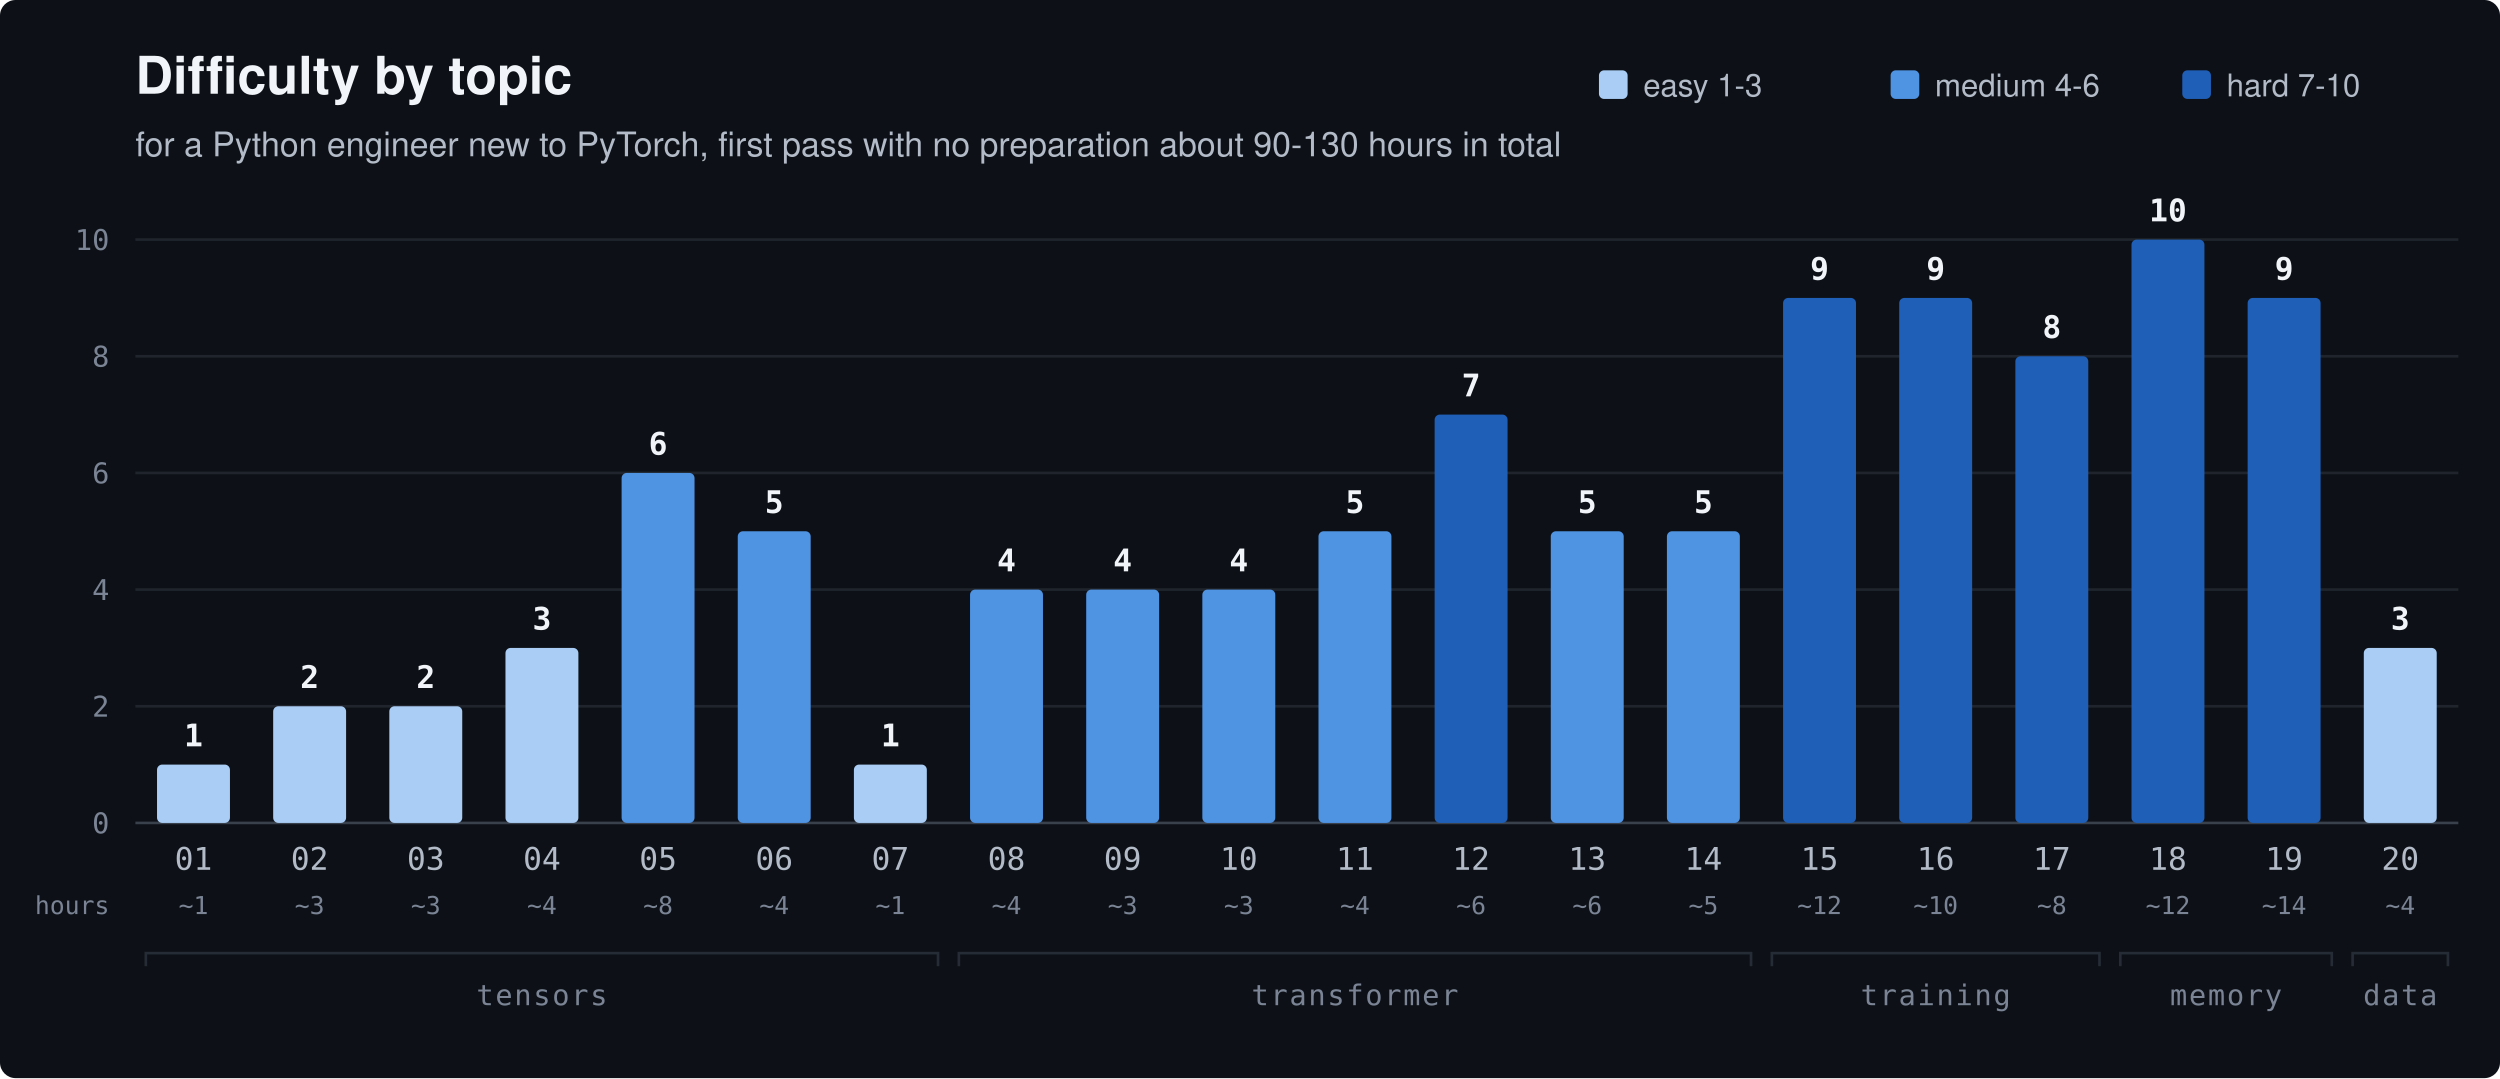
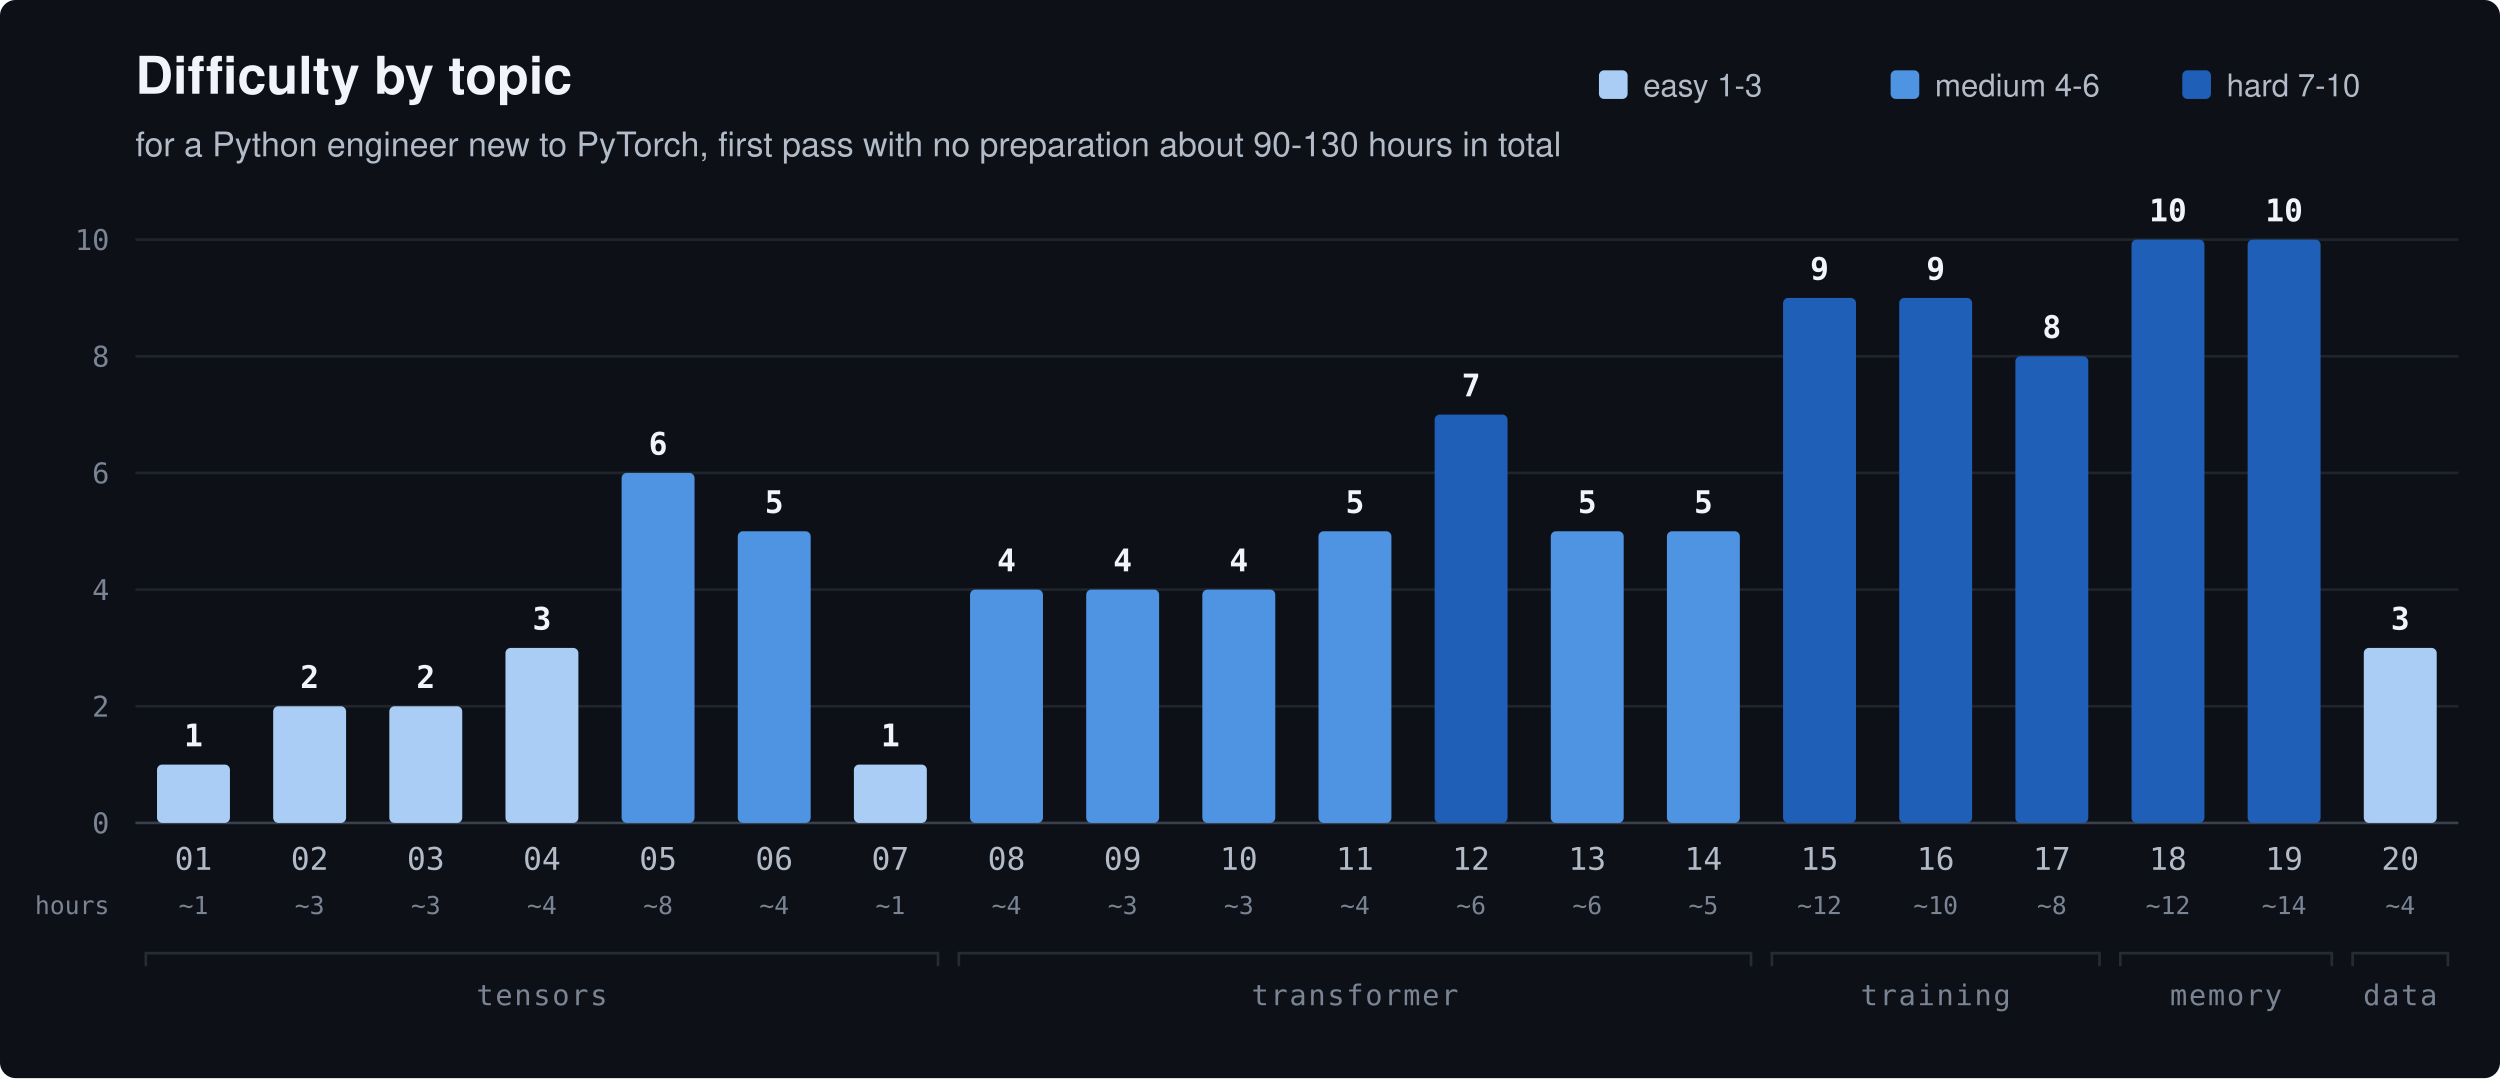
<svg xmlns="http://www.w3.org/2000/svg" viewBox="0 0 960 414" width="960" height="414" font-family="-apple-system, BlinkMacSystemFont, 'Segoe UI', Helvetica, Arial, sans-serif">
  <rect width="960" height="414" rx="6" fill="#0d1117" />
  <text x="52" y="36" font-size="20" font-weight="600" fill="#f1f4f8">Difficulty by topic</text>
  <text x="52" y="60" font-size="13" fill="#b2bbc7"> for a Python engineer new to PyTorch, first pass with no preparation about 90-130 hours in total</text>
  <rect x="614" y="27" width="11" height="11" rx="2" fill="#a9cdf5" />
  <text x="631" y="37" font-size="12" fill="#b2bbc7">easy 1-3</text>
  <rect x="726" y="27" width="11" height="11" rx="2" fill="#4f93e3" />
  <text x="743" y="37" font-size="12" fill="#b2bbc7">medium 4-6</text>
  <rect x="838" y="27" width="11" height="11" rx="2" fill="#1f5fb8" />
  <text x="855" y="37" font-size="12" fill="#b2bbc7">hard 7-10</text>
  <line x1="52" x2="944" y1="316.0" y2="316.0" stroke="#39414c" />
  <text x="42" y="320.0" text-anchor="end" font-family="ui-monospace, SFMono-Regular, Menlo, Consolas, monospace" font-size="11" fill="#7a8494">0</text>
  <line x1="52" x2="944" y1="271.2" y2="271.2" stroke="#20252d" />
  <text x="42" y="275.2" text-anchor="end" font-family="ui-monospace, SFMono-Regular, Menlo, Consolas, monospace" font-size="11" fill="#7a8494">2</text>
  <line x1="52" x2="944" y1="226.4" y2="226.4" stroke="#20252d" />
  <text x="42" y="230.4" text-anchor="end" font-family="ui-monospace, SFMono-Regular, Menlo, Consolas, monospace" font-size="11" fill="#7a8494">4</text>
  <line x1="52" x2="944" y1="181.6" y2="181.6" stroke="#20252d" />
  <text x="42" y="185.6" text-anchor="end" font-family="ui-monospace, SFMono-Regular, Menlo, Consolas, monospace" font-size="11" fill="#7a8494">6</text>
  <line x1="52" x2="944" y1="136.8" y2="136.8" stroke="#20252d" />
  <text x="42" y="140.8" text-anchor="end" font-family="ui-monospace, SFMono-Regular, Menlo, Consolas, monospace" font-size="11" fill="#7a8494">8</text>
  <line x1="52" x2="944" y1="92.0" y2="92.0" stroke="#20252d" />
  <text x="42" y="96.0" text-anchor="end" font-family="ui-monospace, SFMono-Regular, Menlo, Consolas, monospace" font-size="11" fill="#7a8494">10</text>
  <rect x="60.3" y="293.6" width="28" height="22.4" rx="2" fill="#a9cdf5" />
  <text x="74.3" y="286.6" text-anchor="middle" font-family="ui-monospace, SFMono-Regular, Menlo, Consolas, monospace" font-size="12" font-weight="600" fill="#f1f4f8" stroke="#0d1117" stroke-width="4" paint-order="stroke">1</text>
  <text x="74.3" y="334" text-anchor="middle" font-family="ui-monospace, SFMono-Regular, Menlo, Consolas, monospace" font-size="12" fill="#b2bbc7">01</text>
  <text x="74.3" y="351" text-anchor="middle" font-family="ui-monospace, SFMono-Regular, Menlo, Consolas, monospace" font-size="9.5" fill="#7a8494">~1</text>
  <rect x="104.9" y="271.2" width="28" height="44.8" rx="2" fill="#a9cdf5" />
  <text x="118.9" y="264.2" text-anchor="middle" font-family="ui-monospace, SFMono-Regular, Menlo, Consolas, monospace" font-size="12" font-weight="600" fill="#f1f4f8" stroke="#0d1117" stroke-width="4" paint-order="stroke">2</text>
  <text x="118.9" y="334" text-anchor="middle" font-family="ui-monospace, SFMono-Regular, Menlo, Consolas, monospace" font-size="12" fill="#b2bbc7">02</text>
  <text x="118.9" y="351" text-anchor="middle" font-family="ui-monospace, SFMono-Regular, Menlo, Consolas, monospace" font-size="9.5" fill="#7a8494">~3</text>
  <rect x="149.5" y="271.2" width="28" height="44.8" rx="2" fill="#a9cdf5" />
  <text x="163.5" y="264.2" text-anchor="middle" font-family="ui-monospace, SFMono-Regular, Menlo, Consolas, monospace" font-size="12" font-weight="600" fill="#f1f4f8" stroke="#0d1117" stroke-width="4" paint-order="stroke">2</text>
  <text x="163.5" y="334" text-anchor="middle" font-family="ui-monospace, SFMono-Regular, Menlo, Consolas, monospace" font-size="12" fill="#b2bbc7">03</text>
  <text x="163.5" y="351" text-anchor="middle" font-family="ui-monospace, SFMono-Regular, Menlo, Consolas, monospace" font-size="9.5" fill="#7a8494">~3</text>
  <rect x="194.1" y="248.8" width="28" height="67.2" rx="2" fill="#a9cdf5" />
  <text x="208.1" y="241.8" text-anchor="middle" font-family="ui-monospace, SFMono-Regular, Menlo, Consolas, monospace" font-size="12" font-weight="600" fill="#f1f4f8" stroke="#0d1117" stroke-width="4" paint-order="stroke">3</text>
  <text x="208.1" y="334" text-anchor="middle" font-family="ui-monospace, SFMono-Regular, Menlo, Consolas, monospace" font-size="12" fill="#b2bbc7">04</text>
  <text x="208.1" y="351" text-anchor="middle" font-family="ui-monospace, SFMono-Regular, Menlo, Consolas, monospace" font-size="9.5" fill="#7a8494">~4</text>
  <rect x="238.7" y="181.6" width="28" height="134.4" rx="2" fill="#4f93e3" />
  <text x="252.7" y="174.6" text-anchor="middle" font-family="ui-monospace, SFMono-Regular, Menlo, Consolas, monospace" font-size="12" font-weight="600" fill="#f1f4f8" stroke="#0d1117" stroke-width="4" paint-order="stroke">6</text>
  <text x="252.7" y="334" text-anchor="middle" font-family="ui-monospace, SFMono-Regular, Menlo, Consolas, monospace" font-size="12" fill="#b2bbc7">05</text>
  <text x="252.7" y="351" text-anchor="middle" font-family="ui-monospace, SFMono-Regular, Menlo, Consolas, monospace" font-size="9.5" fill="#7a8494">~8</text>
  <rect x="283.3" y="204.0" width="28" height="112.0" rx="2" fill="#4f93e3" />
  <text x="297.3" y="197.0" text-anchor="middle" font-family="ui-monospace, SFMono-Regular, Menlo, Consolas, monospace" font-size="12" font-weight="600" fill="#f1f4f8" stroke="#0d1117" stroke-width="4" paint-order="stroke">5</text>
  <text x="297.3" y="334" text-anchor="middle" font-family="ui-monospace, SFMono-Regular, Menlo, Consolas, monospace" font-size="12" fill="#b2bbc7">06</text>
  <text x="297.3" y="351" text-anchor="middle" font-family="ui-monospace, SFMono-Regular, Menlo, Consolas, monospace" font-size="9.5" fill="#7a8494">~4</text>
  <rect x="327.9" y="293.6" width="28" height="22.4" rx="2" fill="#a9cdf5" />
  <text x="341.9" y="286.6" text-anchor="middle" font-family="ui-monospace, SFMono-Regular, Menlo, Consolas, monospace" font-size="12" font-weight="600" fill="#f1f4f8" stroke="#0d1117" stroke-width="4" paint-order="stroke">1</text>
  <text x="341.9" y="334" text-anchor="middle" font-family="ui-monospace, SFMono-Regular, Menlo, Consolas, monospace" font-size="12" fill="#b2bbc7">07</text>
  <text x="341.9" y="351" text-anchor="middle" font-family="ui-monospace, SFMono-Regular, Menlo, Consolas, monospace" font-size="9.5" fill="#7a8494">~1</text>
  <rect x="372.5" y="226.4" width="28" height="89.6" rx="2" fill="#4f93e3" />
  <text x="386.5" y="219.4" text-anchor="middle" font-family="ui-monospace, SFMono-Regular, Menlo, Consolas, monospace" font-size="12" font-weight="600" fill="#f1f4f8" stroke="#0d1117" stroke-width="4" paint-order="stroke">4</text>
  <text x="386.5" y="334" text-anchor="middle" font-family="ui-monospace, SFMono-Regular, Menlo, Consolas, monospace" font-size="12" fill="#b2bbc7">08</text>
  <text x="386.5" y="351" text-anchor="middle" font-family="ui-monospace, SFMono-Regular, Menlo, Consolas, monospace" font-size="9.5" fill="#7a8494">~4</text>
  <rect x="417.1" y="226.4" width="28" height="89.6" rx="2" fill="#4f93e3" />
  <text x="431.1" y="219.4" text-anchor="middle" font-family="ui-monospace, SFMono-Regular, Menlo, Consolas, monospace" font-size="12" font-weight="600" fill="#f1f4f8" stroke="#0d1117" stroke-width="4" paint-order="stroke">4</text>
  <text x="431.1" y="334" text-anchor="middle" font-family="ui-monospace, SFMono-Regular, Menlo, Consolas, monospace" font-size="12" fill="#b2bbc7">09</text>
  <text x="431.1" y="351" text-anchor="middle" font-family="ui-monospace, SFMono-Regular, Menlo, Consolas, monospace" font-size="9.5" fill="#7a8494">~3</text>
  <rect x="461.7" y="226.4" width="28" height="89.6" rx="2" fill="#4f93e3" />
  <text x="475.7" y="219.4" text-anchor="middle" font-family="ui-monospace, SFMono-Regular, Menlo, Consolas, monospace" font-size="12" font-weight="600" fill="#f1f4f8" stroke="#0d1117" stroke-width="4" paint-order="stroke">4</text>
  <text x="475.7" y="334" text-anchor="middle" font-family="ui-monospace, SFMono-Regular, Menlo, Consolas, monospace" font-size="12" fill="#b2bbc7">10</text>
  <text x="475.7" y="351" text-anchor="middle" font-family="ui-monospace, SFMono-Regular, Menlo, Consolas, monospace" font-size="9.5" fill="#7a8494">~3</text>
  <rect x="506.3" y="204.0" width="28" height="112.0" rx="2" fill="#4f93e3" />
  <text x="520.3" y="197.0" text-anchor="middle" font-family="ui-monospace, SFMono-Regular, Menlo, Consolas, monospace" font-size="12" font-weight="600" fill="#f1f4f8" stroke="#0d1117" stroke-width="4" paint-order="stroke">5</text>
  <text x="520.3" y="334" text-anchor="middle" font-family="ui-monospace, SFMono-Regular, Menlo, Consolas, monospace" font-size="12" fill="#b2bbc7">11</text>
  <text x="520.3" y="351" text-anchor="middle" font-family="ui-monospace, SFMono-Regular, Menlo, Consolas, monospace" font-size="9.5" fill="#7a8494">~4</text>
  <rect x="550.9" y="159.2" width="28" height="156.8" rx="2" fill="#1f5fb8" />
  <text x="564.9" y="152.2" text-anchor="middle" font-family="ui-monospace, SFMono-Regular, Menlo, Consolas, monospace" font-size="12" font-weight="600" fill="#f1f4f8" stroke="#0d1117" stroke-width="4" paint-order="stroke">7</text>
  <text x="564.9" y="334" text-anchor="middle" font-family="ui-monospace, SFMono-Regular, Menlo, Consolas, monospace" font-size="12" fill="#b2bbc7">12</text>
  <text x="564.9" y="351" text-anchor="middle" font-family="ui-monospace, SFMono-Regular, Menlo, Consolas, monospace" font-size="9.5" fill="#7a8494">~6</text>
  <rect x="595.5" y="204.0" width="28" height="112.0" rx="2" fill="#4f93e3" />
  <text x="609.5" y="197.0" text-anchor="middle" font-family="ui-monospace, SFMono-Regular, Menlo, Consolas, monospace" font-size="12" font-weight="600" fill="#f1f4f8" stroke="#0d1117" stroke-width="4" paint-order="stroke">5</text>
  <text x="609.5" y="334" text-anchor="middle" font-family="ui-monospace, SFMono-Regular, Menlo, Consolas, monospace" font-size="12" fill="#b2bbc7">13</text>
  <text x="609.5" y="351" text-anchor="middle" font-family="ui-monospace, SFMono-Regular, Menlo, Consolas, monospace" font-size="9.5" fill="#7a8494">~6</text>
  <rect x="640.1" y="204.0" width="28" height="112.0" rx="2" fill="#4f93e3" />
  <text x="654.1" y="197.0" text-anchor="middle" font-family="ui-monospace, SFMono-Regular, Menlo, Consolas, monospace" font-size="12" font-weight="600" fill="#f1f4f8" stroke="#0d1117" stroke-width="4" paint-order="stroke">5</text>
  <text x="654.1" y="334" text-anchor="middle" font-family="ui-monospace, SFMono-Regular, Menlo, Consolas, monospace" font-size="12" fill="#b2bbc7">14</text>
  <text x="654.1" y="351" text-anchor="middle" font-family="ui-monospace, SFMono-Regular, Menlo, Consolas, monospace" font-size="9.5" fill="#7a8494">~5</text>
  <rect x="684.7" y="114.4" width="28" height="201.6" rx="2" fill="#1f5fb8" />
  <text x="698.7" y="107.4" text-anchor="middle" font-family="ui-monospace, SFMono-Regular, Menlo, Consolas, monospace" font-size="12" font-weight="600" fill="#f1f4f8" stroke="#0d1117" stroke-width="4" paint-order="stroke">9</text>
  <text x="698.7" y="334" text-anchor="middle" font-family="ui-monospace, SFMono-Regular, Menlo, Consolas, monospace" font-size="12" fill="#b2bbc7">15</text>
  <text x="698.7" y="351" text-anchor="middle" font-family="ui-monospace, SFMono-Regular, Menlo, Consolas, monospace" font-size="9.5" fill="#7a8494">~12</text>
  <rect x="729.3" y="114.4" width="28" height="201.6" rx="2" fill="#1f5fb8" />
  <text x="743.3" y="107.4" text-anchor="middle" font-family="ui-monospace, SFMono-Regular, Menlo, Consolas, monospace" font-size="12" font-weight="600" fill="#f1f4f8" stroke="#0d1117" stroke-width="4" paint-order="stroke">9</text>
  <text x="743.3" y="334" text-anchor="middle" font-family="ui-monospace, SFMono-Regular, Menlo, Consolas, monospace" font-size="12" fill="#b2bbc7">16</text>
  <text x="743.3" y="351" text-anchor="middle" font-family="ui-monospace, SFMono-Regular, Menlo, Consolas, monospace" font-size="9.5" fill="#7a8494">~10</text>
  <rect x="773.9" y="136.8" width="28" height="179.2" rx="2" fill="#1f5fb8" />
  <text x="787.9" y="129.8" text-anchor="middle" font-family="ui-monospace, SFMono-Regular, Menlo, Consolas, monospace" font-size="12" font-weight="600" fill="#f1f4f8" stroke="#0d1117" stroke-width="4" paint-order="stroke">8</text>
  <text x="787.9" y="334" text-anchor="middle" font-family="ui-monospace, SFMono-Regular, Menlo, Consolas, monospace" font-size="12" fill="#b2bbc7">17</text>
  <text x="787.9" y="351" text-anchor="middle" font-family="ui-monospace, SFMono-Regular, Menlo, Consolas, monospace" font-size="9.5" fill="#7a8494">~8</text>
  <rect x="818.5" y="92.0" width="28" height="224.0" rx="2" fill="#1f5fb8" />
  <text x="832.5" y="85.0" text-anchor="middle" font-family="ui-monospace, SFMono-Regular, Menlo, Consolas, monospace" font-size="12" font-weight="600" fill="#f1f4f8" stroke="#0d1117" stroke-width="4" paint-order="stroke">10</text>
  <text x="832.5" y="334" text-anchor="middle" font-family="ui-monospace, SFMono-Regular, Menlo, Consolas, monospace" font-size="12" fill="#b2bbc7">18</text>
  <text x="832.5" y="351" text-anchor="middle" font-family="ui-monospace, SFMono-Regular, Menlo, Consolas, monospace" font-size="9.5" fill="#7a8494">~12</text>
-   <rect x="863.1" y="114.4" width="28" height="201.6" rx="2" fill="#1f5fb8" />
-   <text x="877.1" y="107.4" text-anchor="middle" font-family="ui-monospace, SFMono-Regular, Menlo, Consolas, monospace" font-size="12" font-weight="600" fill="#f1f4f8" stroke="#0d1117" stroke-width="4" paint-order="stroke">9</text>
+   <rect x="863.1" y="92.0" width="28" height="224.0" rx="2" fill="#1f5fb8" />
+   <text x="877.1" y="85.0" text-anchor="middle" font-family="ui-monospace, SFMono-Regular, Menlo, Consolas, monospace" font-size="12" font-weight="600" fill="#f1f4f8" stroke="#0d1117" stroke-width="4" paint-order="stroke">10</text>
  <text x="877.1" y="334" text-anchor="middle" font-family="ui-monospace, SFMono-Regular, Menlo, Consolas, monospace" font-size="12" fill="#b2bbc7">19</text>
  <text x="877.1" y="351" text-anchor="middle" font-family="ui-monospace, SFMono-Regular, Menlo, Consolas, monospace" font-size="9.5" fill="#7a8494">~14</text>
  <rect x="907.7" y="248.8" width="28" height="67.2" rx="2" fill="#a9cdf5" />
  <text x="921.7" y="241.8" text-anchor="middle" font-family="ui-monospace, SFMono-Regular, Menlo, Consolas, monospace" font-size="12" font-weight="600" fill="#f1f4f8" stroke="#0d1117" stroke-width="4" paint-order="stroke">3</text>
  <text x="921.7" y="334" text-anchor="middle" font-family="ui-monospace, SFMono-Regular, Menlo, Consolas, monospace" font-size="12" fill="#b2bbc7">20</text>
  <text x="921.7" y="351" text-anchor="middle" font-family="ui-monospace, SFMono-Regular, Menlo, Consolas, monospace" font-size="9.5" fill="#7a8494">~4</text>
  <text x="42" y="351" text-anchor="end" font-family="ui-monospace, SFMono-Regular, Menlo, Consolas, monospace" font-size="9.5" fill="#7a8494">hours</text>
  <path d="M56.0 371 L56.0 366 L360.2 366 L360.2 371" fill="none" stroke="#262c35" />
  <text x="208.1" y="386" text-anchor="middle" font-family="ui-monospace, SFMono-Regular, Menlo, Consolas, monospace" font-size="11" letter-spacing="0.06em" fill="#7a8494">tensors</text>
  <path d="M368.2 371 L368.2 366 L672.4 366 L672.4 371" fill="none" stroke="#262c35" />
  <text x="520.3" y="386" text-anchor="middle" font-family="ui-monospace, SFMono-Regular, Menlo, Consolas, monospace" font-size="11" letter-spacing="0.06em" fill="#7a8494">transformer</text>
  <path d="M680.4 371 L680.4 366 L806.2 366 L806.2 371" fill="none" stroke="#262c35" />
  <text x="743.3" y="386" text-anchor="middle" font-family="ui-monospace, SFMono-Regular, Menlo, Consolas, monospace" font-size="11" letter-spacing="0.06em" fill="#7a8494">training</text>
  <path d="M814.2 371 L814.2 366 L895.4 366 L895.4 371" fill="none" stroke="#262c35" />
  <text x="854.8" y="386" text-anchor="middle" font-family="ui-monospace, SFMono-Regular, Menlo, Consolas, monospace" font-size="11" letter-spacing="0.06em" fill="#7a8494">memory</text>
  <path d="M903.4 371 L903.4 366 L940.0 366 L940.0 371" fill="none" stroke="#262c35" />
  <text x="921.7" y="386" text-anchor="middle" font-family="ui-monospace, SFMono-Regular, Menlo, Consolas, monospace" font-size="11" letter-spacing="0.06em" fill="#7a8494">data</text>
</svg>
